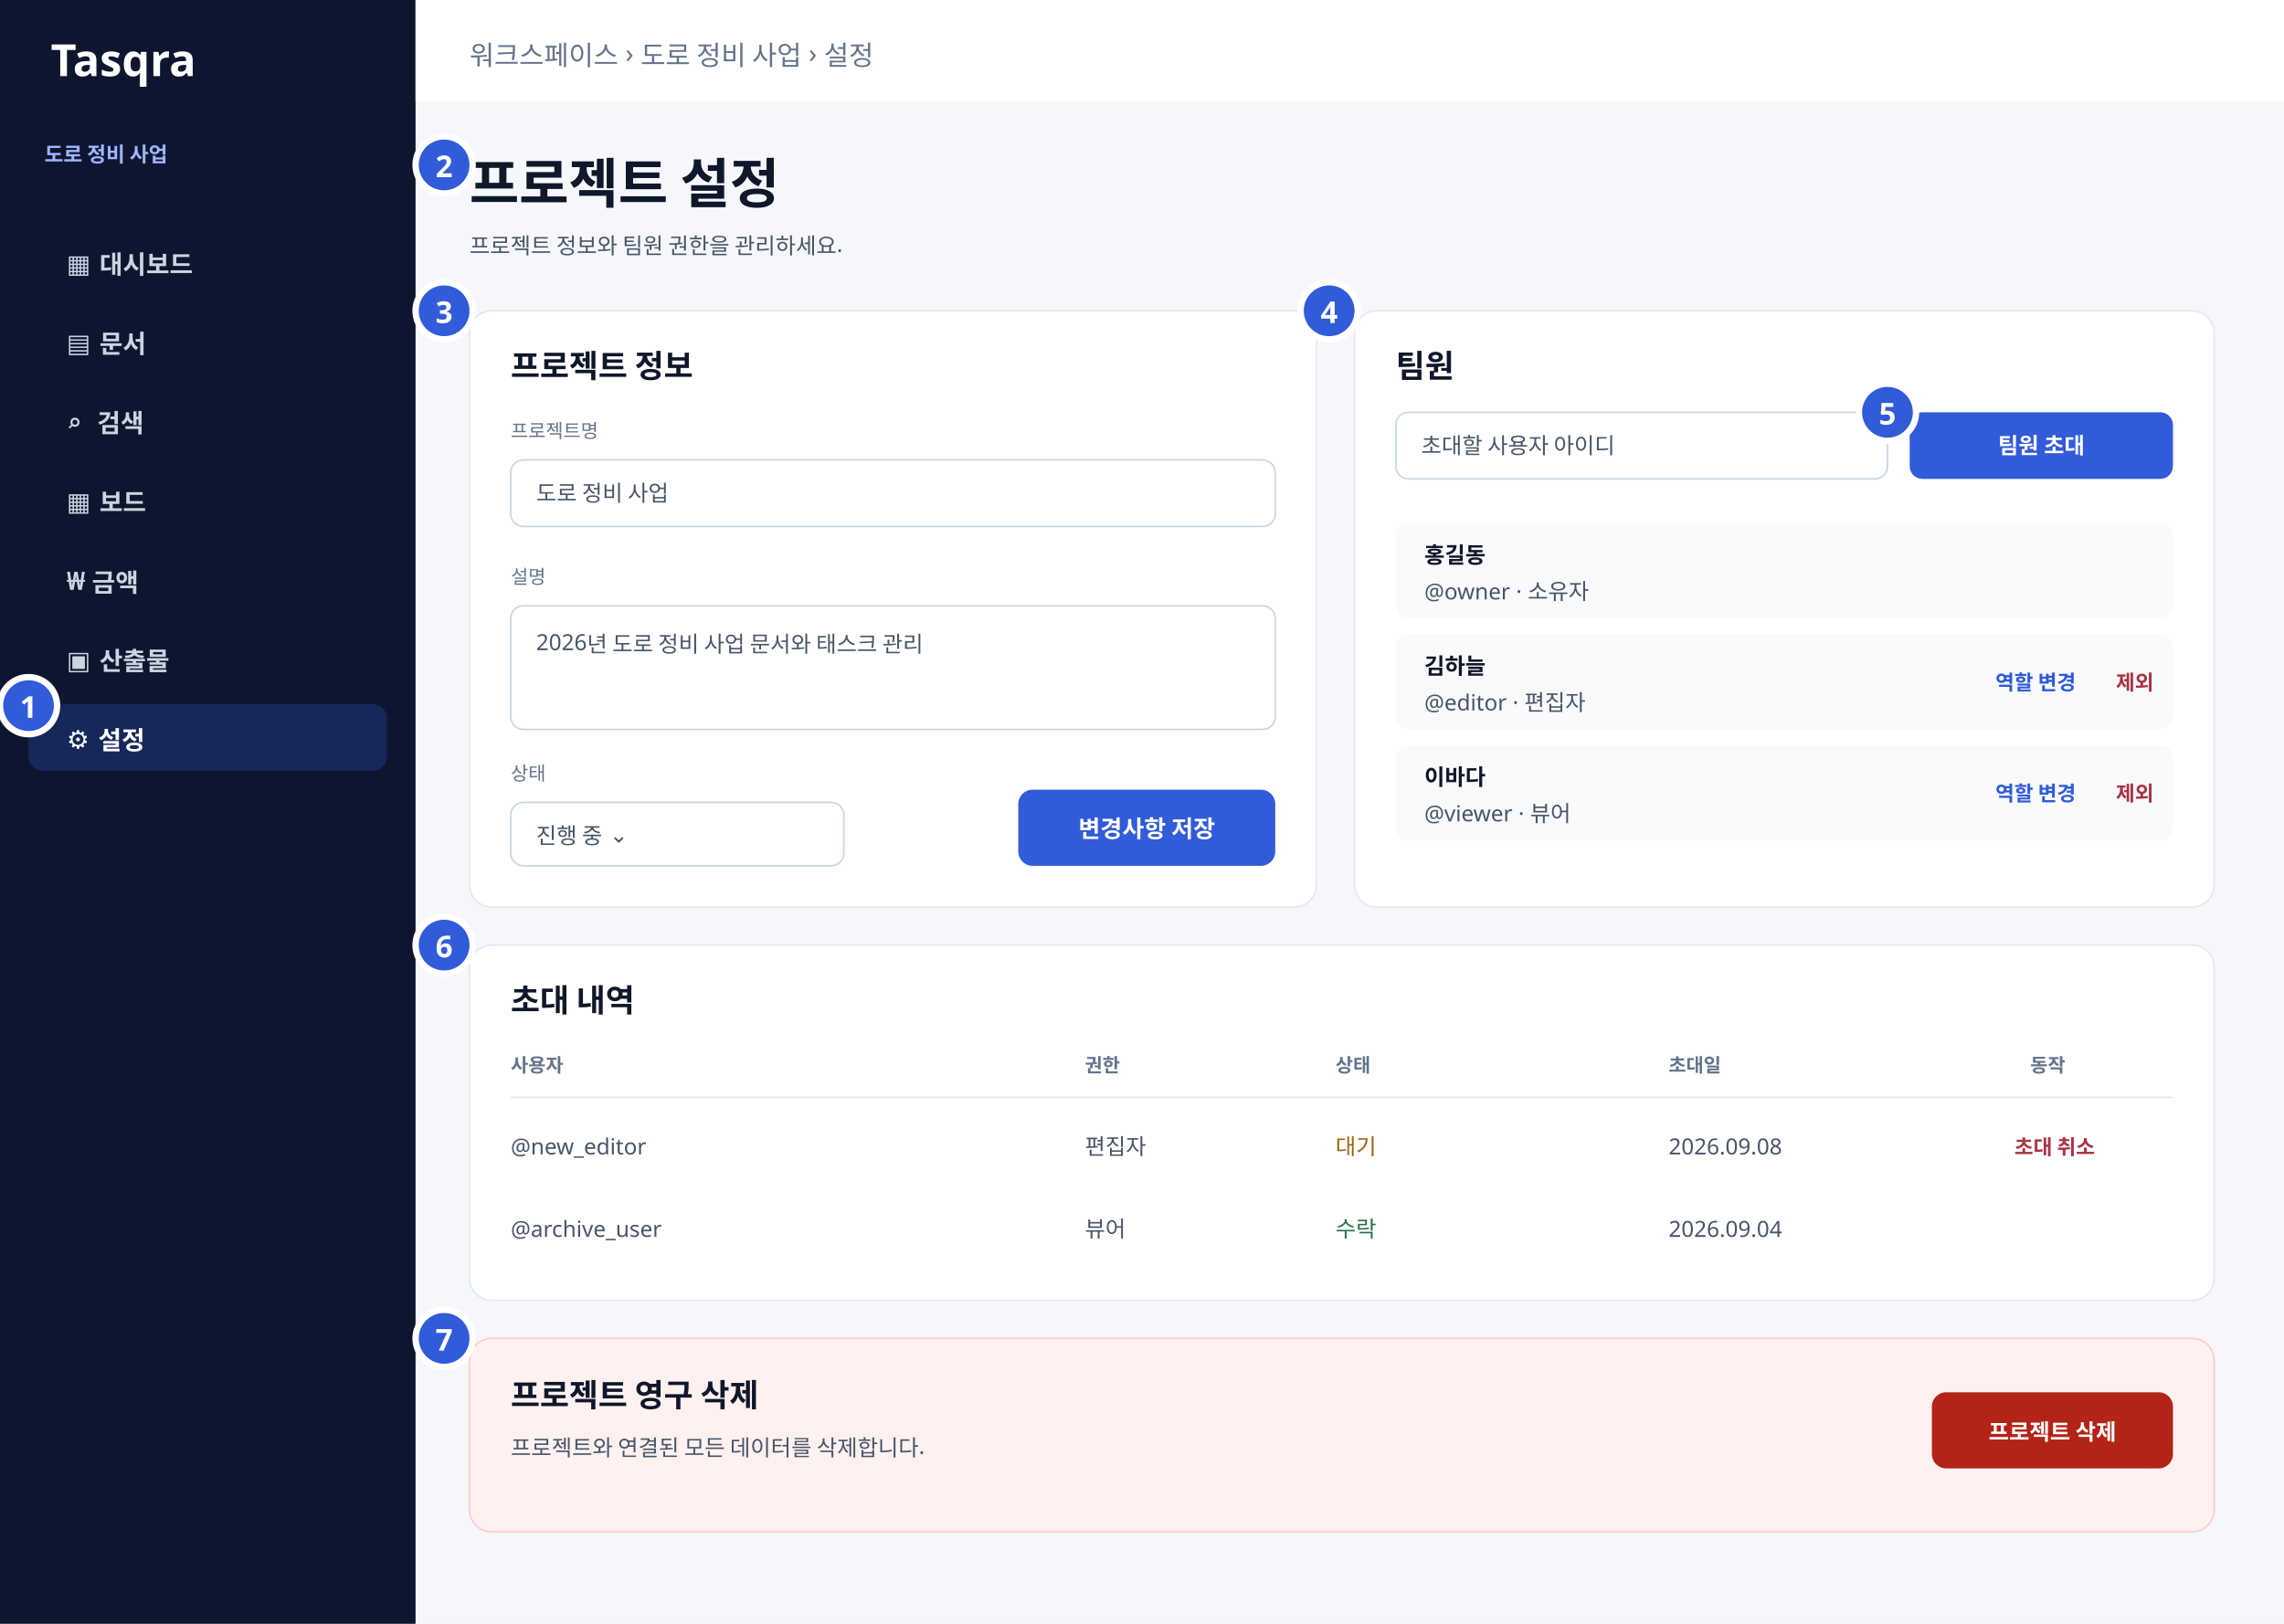
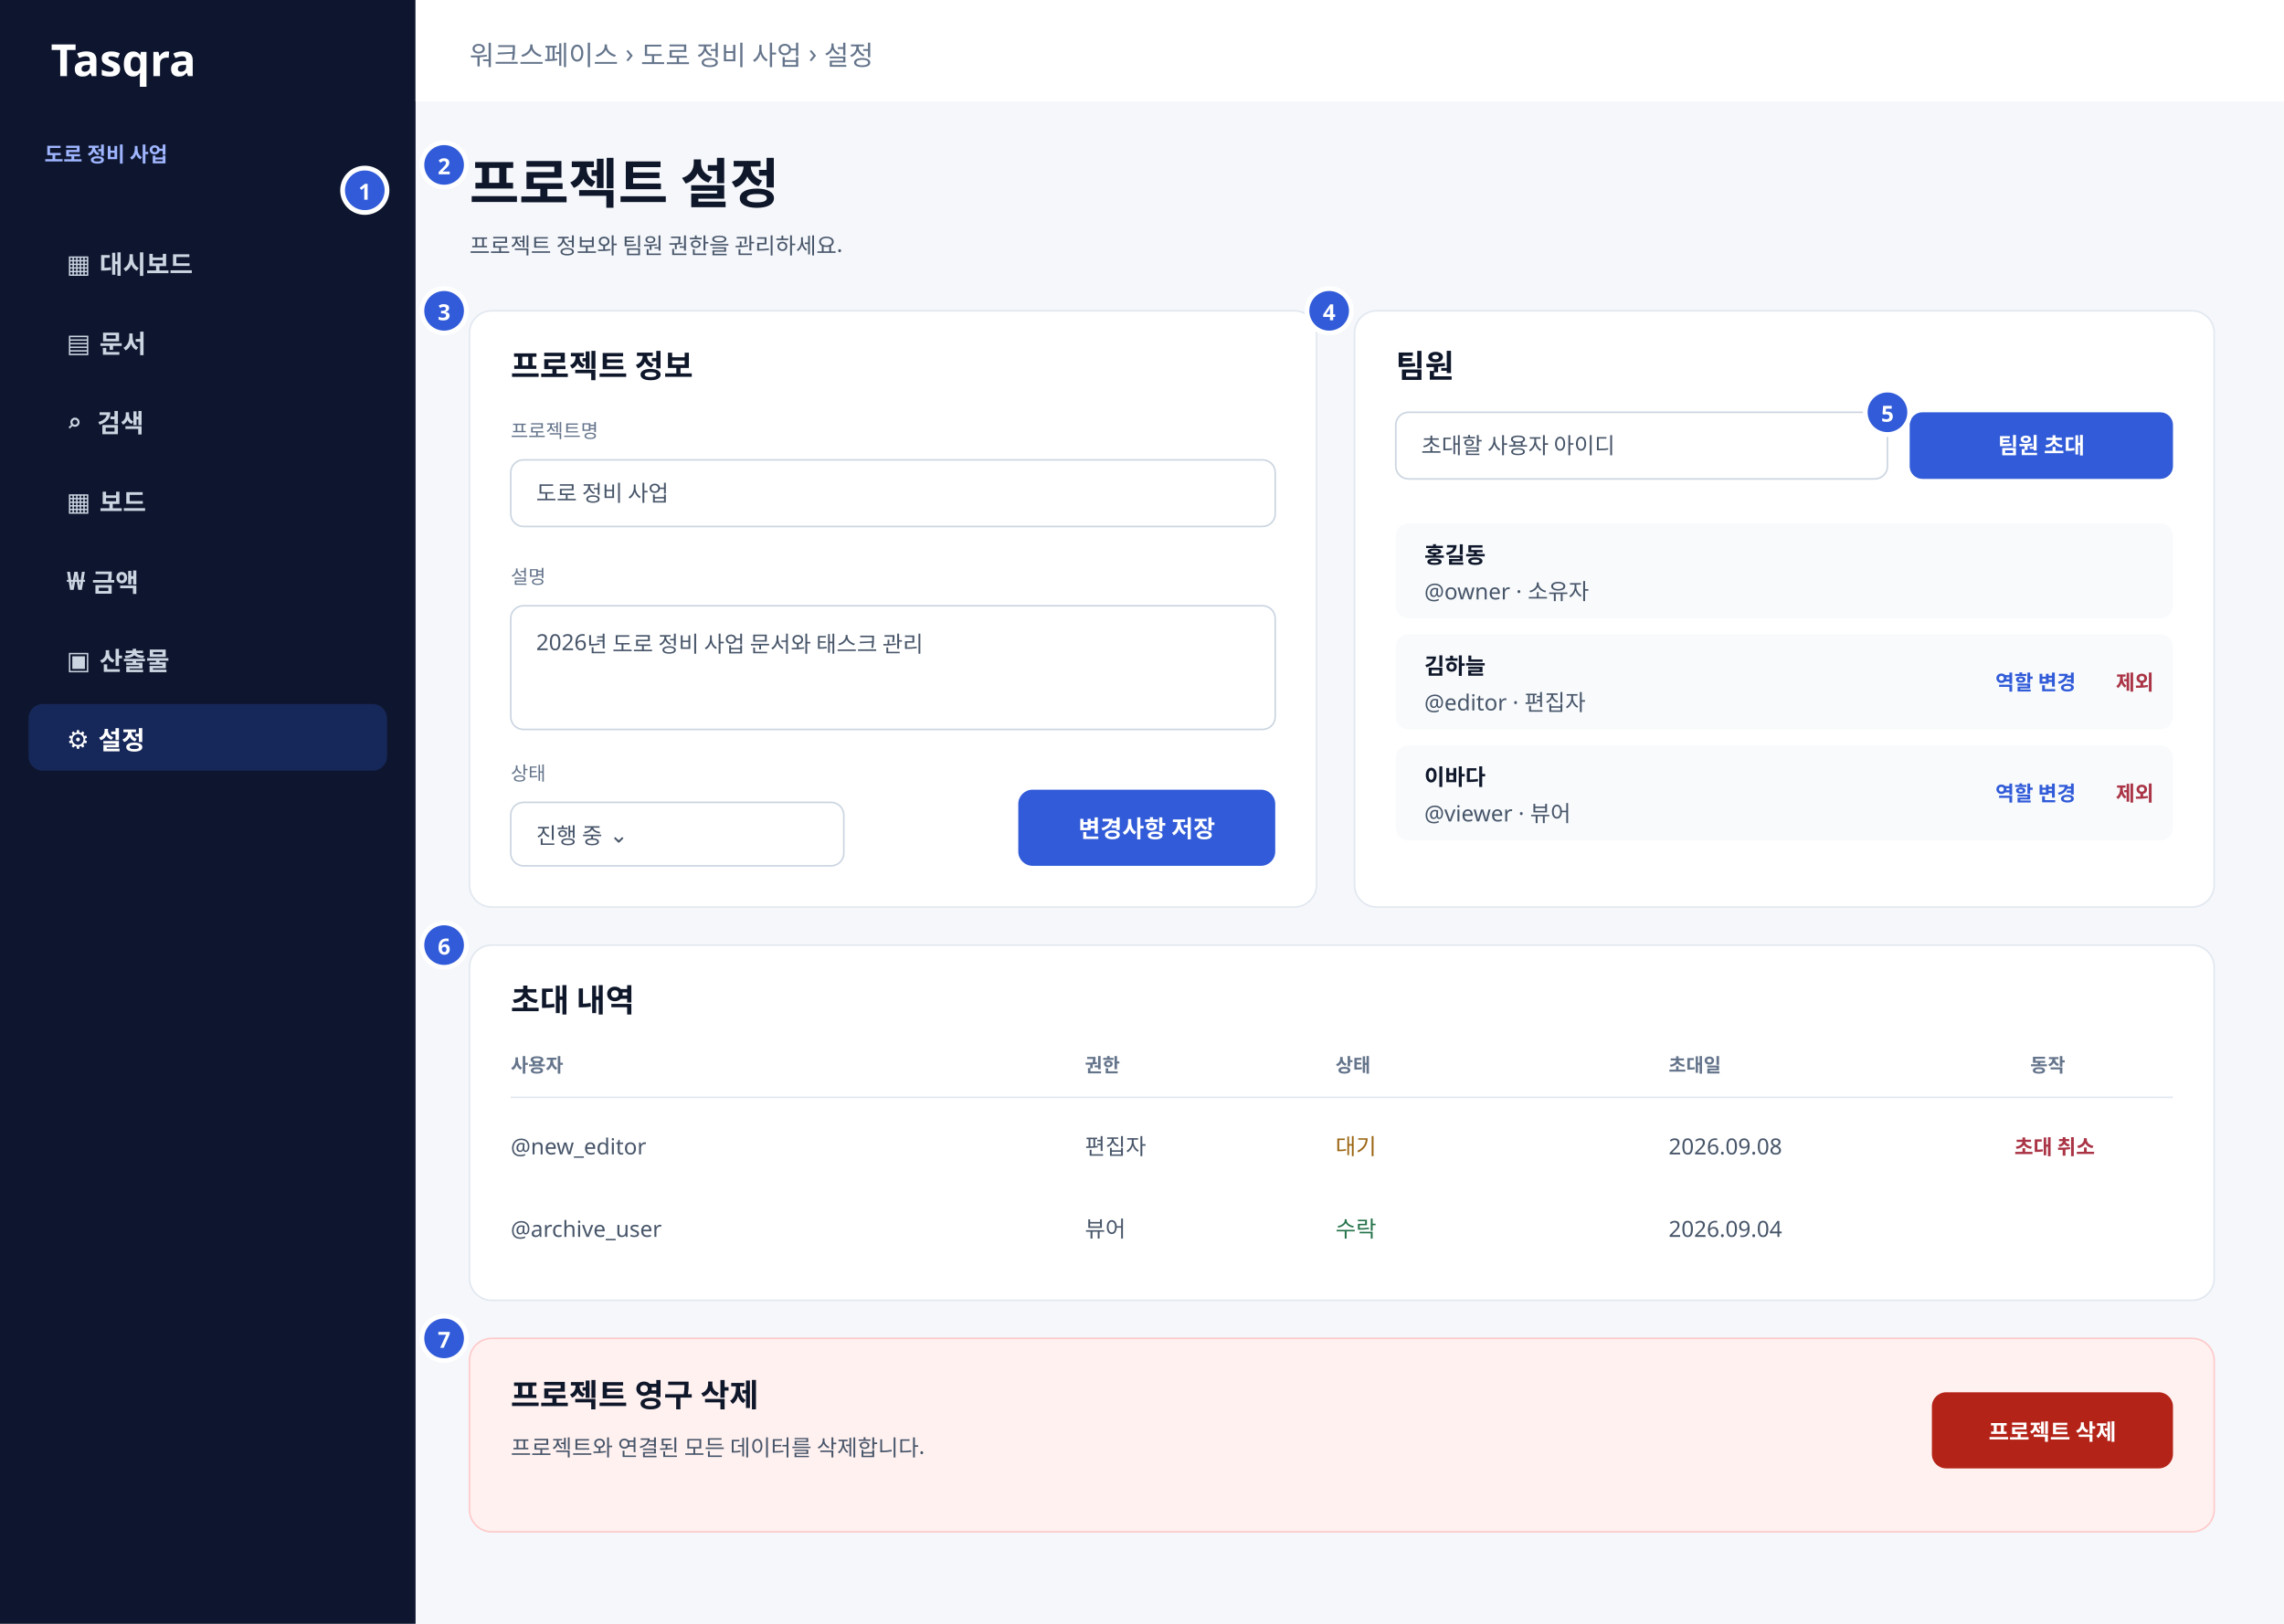
<svg xmlns="http://www.w3.org/2000/svg" viewBox="0 0 1440 1024" width="1440" height="1024" role="img" aria-labelledby="title desc">
  <defs>
-     <style>@font-face{font-family:'Noto Sans KR';src:url('../포트폴리오/NotoSansKR.ttf') format('truetype');font-weight:100 900}text{font-family:'Noto Sans KR',Pretendard,'Malgun Gothic',sans-serif}.title{font-size:34px;font-weight:850;fill:#0f172a}.h2{font-size:20px;font-weight:800;fill:#0f172a}.body{font-size:14px;fill:#475569}.small{font-size:12px;fill:#64748b}.nav{font-size:16px;font-weight:700;fill:#cbd5e1}.pin circle{fill:#315bd8;stroke:#fff;stroke-width:4}.pin text{fill:#fff;font-size:19px;font-weight:800;text-anchor:middle;dominant-baseline:middle}</style>
+     <style>@font-face{font-family:'Noto Sans KR';src:url('../포트폴리오/NotoSansKR.ttf') format('truetype');font-weight:100 900}text{font-family:'Noto Sans KR',Pretendard,'Malgun Gothic',sans-serif}.title{font-size:34px;font-weight:850;fill:#0f172a}.h2{font-size:20px;font-weight:800;fill:#0f172a}.body{font-size:14px;fill:#475569}.small{font-size:12px;fill:#64748b}.nav{font-size:16px;font-weight:700;fill:#cbd5e1}.pin circle{r:14px;fill:#315bd8;stroke:#fff;stroke-width:3}.pin text{fill:#fff;font-size:14px;font-weight:800;text-anchor:middle;dominant-baseline:middle}</style>
  </defs>
  <rect width="1440" height="1024" fill="#f5f7fb" />
  <rect width="262" height="1024" fill="#0e162f" />
  <text x="32" y="48" font-size="28" font-weight="900" fill="#fff">Tasqra</text>
  <text x="28" y="102" font-size="13" font-weight="800" fill="#9fb5ff">도로 정비 사업</text>
  <g class="nav">
    <text x="42" y="172">▦  대시보드</text>
    <text x="42" y="222">▤  문서</text>
    <text x="42" y="272">⌕  검색</text>
    <text x="42" y="322">▦  보드</text>
    <text x="42" y="372">₩  금액</text>
    <text x="42" y="422">▣  산출물</text>
    <rect x="18" y="444" width="226" height="42" rx="9" fill="#315bd8" opacity=".25" />
    <text x="42" y="472" fill="#fff">⚙  설정</text>
  </g>
  <rect x="262" width="1178" height="64" fill="#fff" />
  <text x="296" y="41" font-size="17" fill="#64748b">워크스페이스  ›  도로 정비 사업  ›  설정</text>
  <text class="title" x="296" y="128">프로젝트 설정</text>
  <text class="body" x="296" y="160">프로젝트 정보와 팀원 권한을 관리하세요.</text>
  <rect x="296" y="196" width="534" height="376" rx="14" fill="#fff" stroke="#e2e8f0" />
  <text class="h2" x="322" y="238">프로젝트 정보</text>
  <text class="small" x="322" y="276">프로젝트명</text>
  <rect x="322" y="290" width="482" height="42" rx="8" fill="#fff" stroke="#cbd5e1" />
  <text class="body" x="338" y="316">도로 정비 사업</text>
  <text class="small" x="322" y="368">설명</text>
  <rect x="322" y="382" width="482" height="78" rx="8" fill="#fff" stroke="#cbd5e1" />
  <text class="body" x="338" y="410">2026년 도로 정비 사업 문서와 태스크 관리</text>
  <text class="small" x="322" y="492">상태</text>
  <rect x="322" y="506" width="210" height="40" rx="8" fill="#fff" stroke="#cbd5e1" />
  <text class="body" x="338" y="532">진행 중  ⌄</text>
  <rect x="642" y="498" width="162" height="48" rx="9" fill="#315bd8" />
  <text x="723" y="528" text-anchor="middle" font-size="15" font-weight="800" fill="#fff">변경사항 저장</text>
  <rect x="854" y="196" width="542" height="376" rx="14" fill="#fff" stroke="#e2e8f0" />
  <text class="h2" x="880" y="238">팀원</text>
  <rect x="880" y="260" width="310" height="42" rx="8" fill="#fff" stroke="#cbd5e1" />
  <text class="body" x="896" y="286" fill="#94a3b8">초대할 사용자 아이디</text>
  <rect x="1204" y="260" width="166" height="42" rx="8" fill="#315bd8" />
  <text x="1287" y="286" text-anchor="middle" font-size="14" font-weight="800" fill="#fff">팀원 초대</text>
  <g transform="translate(880 330)">
    <g fill="#f8fafc">
      <rect width="490" height="60" rx="8" />
      <rect y="70" width="490" height="60" rx="8" />
      <rect y="140" width="490" height="60" rx="8" />
    </g>
    <g class="body">
      <text x="18" y="25" font-weight="800" fill="#0f172a">홍길동</text>
      <text x="18" y="48">@owner · 소유자</text>
      <text x="18" y="95" font-weight="800" fill="#0f172a">김하늘</text>
      <text x="18" y="118">@editor · 편집자</text>
      <text x="18" y="165" font-weight="800" fill="#0f172a">이바다</text>
      <text x="18" y="188">@viewer · 뷰어</text>
    </g>
    <g font-size="13" font-weight="800" fill="#315bd8">
      <text x="378" y="105">역할 변경</text>
      <text x="378" y="175">역할 변경</text>
    </g>
    <text x="454" y="105" font-size="13" font-weight="800" fill="#aa3445">제외</text>
    <text x="454" y="175" font-size="13" font-weight="800" fill="#aa3445">제외</text>
  </g>
  <rect x="296" y="596" width="1100" height="224" rx="14" fill="#fff" stroke="#e2e8f0" />
  <text class="h2" x="322" y="638">초대 내역</text>
  <g font-size="12" font-weight="800" fill="#64748b">
    <text x="322" y="676">사용자</text>
    <text x="684" y="676">권한</text>
    <text x="842" y="676">상태</text>
    <text x="1052" y="676">초대일</text>
    <text x="1280" y="676">동작</text>
  </g>
  <path d="M322 692H1370" stroke="#e2e8f0" />
  <g class="body">
    <text x="322" y="728">@new_editor</text>
    <text x="684" y="728">편집자</text>
    <text x="842" y="728" fill="#9b6512">대기</text>
    <text x="1052" y="728">2026.09.08</text>
    <text x="322" y="780">@archive_user</text>
    <text x="684" y="780">뷰어</text>
    <text x="842" y="780" fill="#237248">수락</text>
    <text x="1052" y="780">2026.09.04</text>
  </g>
  <text x="1270" y="728" font-size="13" font-weight="800" fill="#aa3445">초대 취소</text>
  <rect x="296" y="844" width="1100" height="122" rx="14" fill="#fff1f0" stroke="#fecaca" />
  <text class="h2" x="322" y="887" fill="#b42318">프로젝트 영구 삭제</text>
  <text class="body" x="322" y="918">프로젝트와 연결된 모든 데이터를 삭제합니다.</text>
  <rect x="1218" y="878" width="152" height="48" rx="9" fill="#b42318" />
  <text x="1294" y="908" text-anchor="middle" font-size="14" font-weight="800" fill="#fff">프로젝트 삭제</text>
  <g class="pin">
-     <g transform="translate(18 445)">
+     <g transform="translate(230 120)">
      <circle r="18" />
      <text y="1">1</text>
    </g>
    <g transform="translate(280 104)">
      <circle r="18" />
      <text y="1">2</text>
    </g>
    <g transform="translate(280 196)">
      <circle r="18" />
      <text y="1">3</text>
    </g>
    <g transform="translate(838 196)">
      <circle r="18" />
      <text y="1">4</text>
    </g>
    <g transform="translate(1190 260)">
      <circle r="18" />
      <text y="1">5</text>
    </g>
    <g transform="translate(280 596)">
      <circle r="18" />
      <text y="1">6</text>
    </g>
    <g transform="translate(280 844)">
      <circle r="18" />
      <text y="1">7</text>
    </g>
  </g>
</svg>
